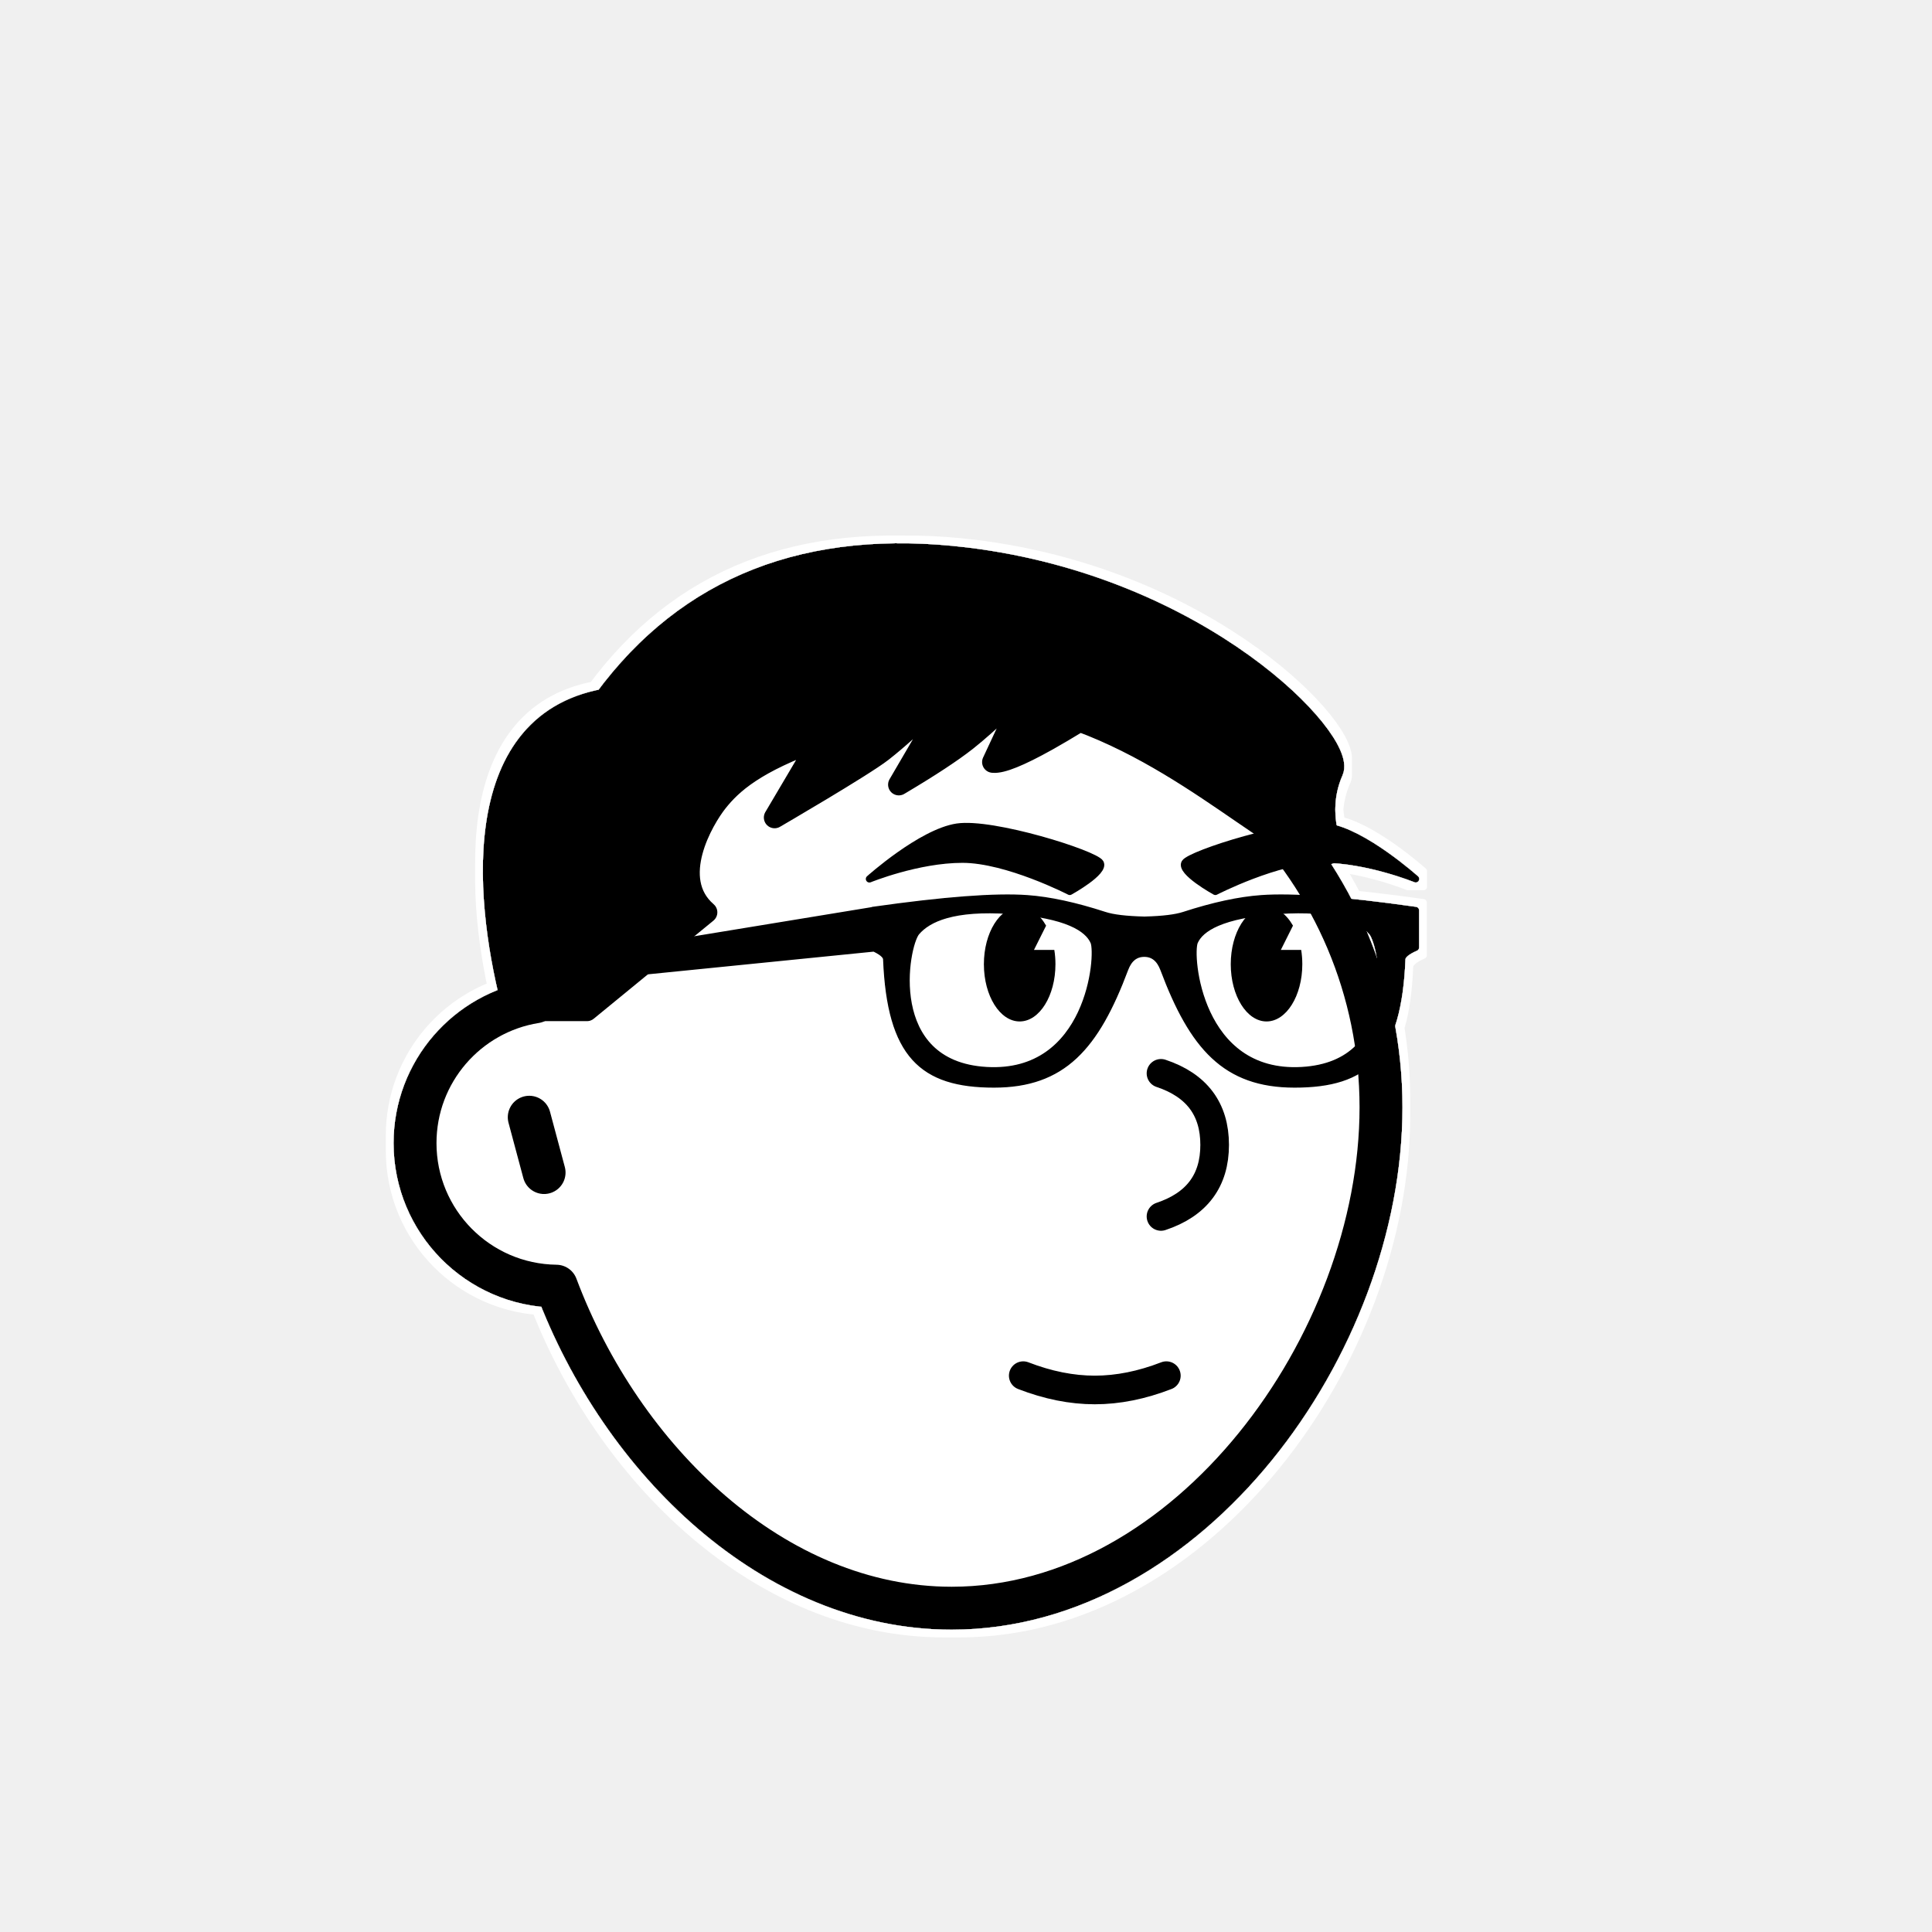
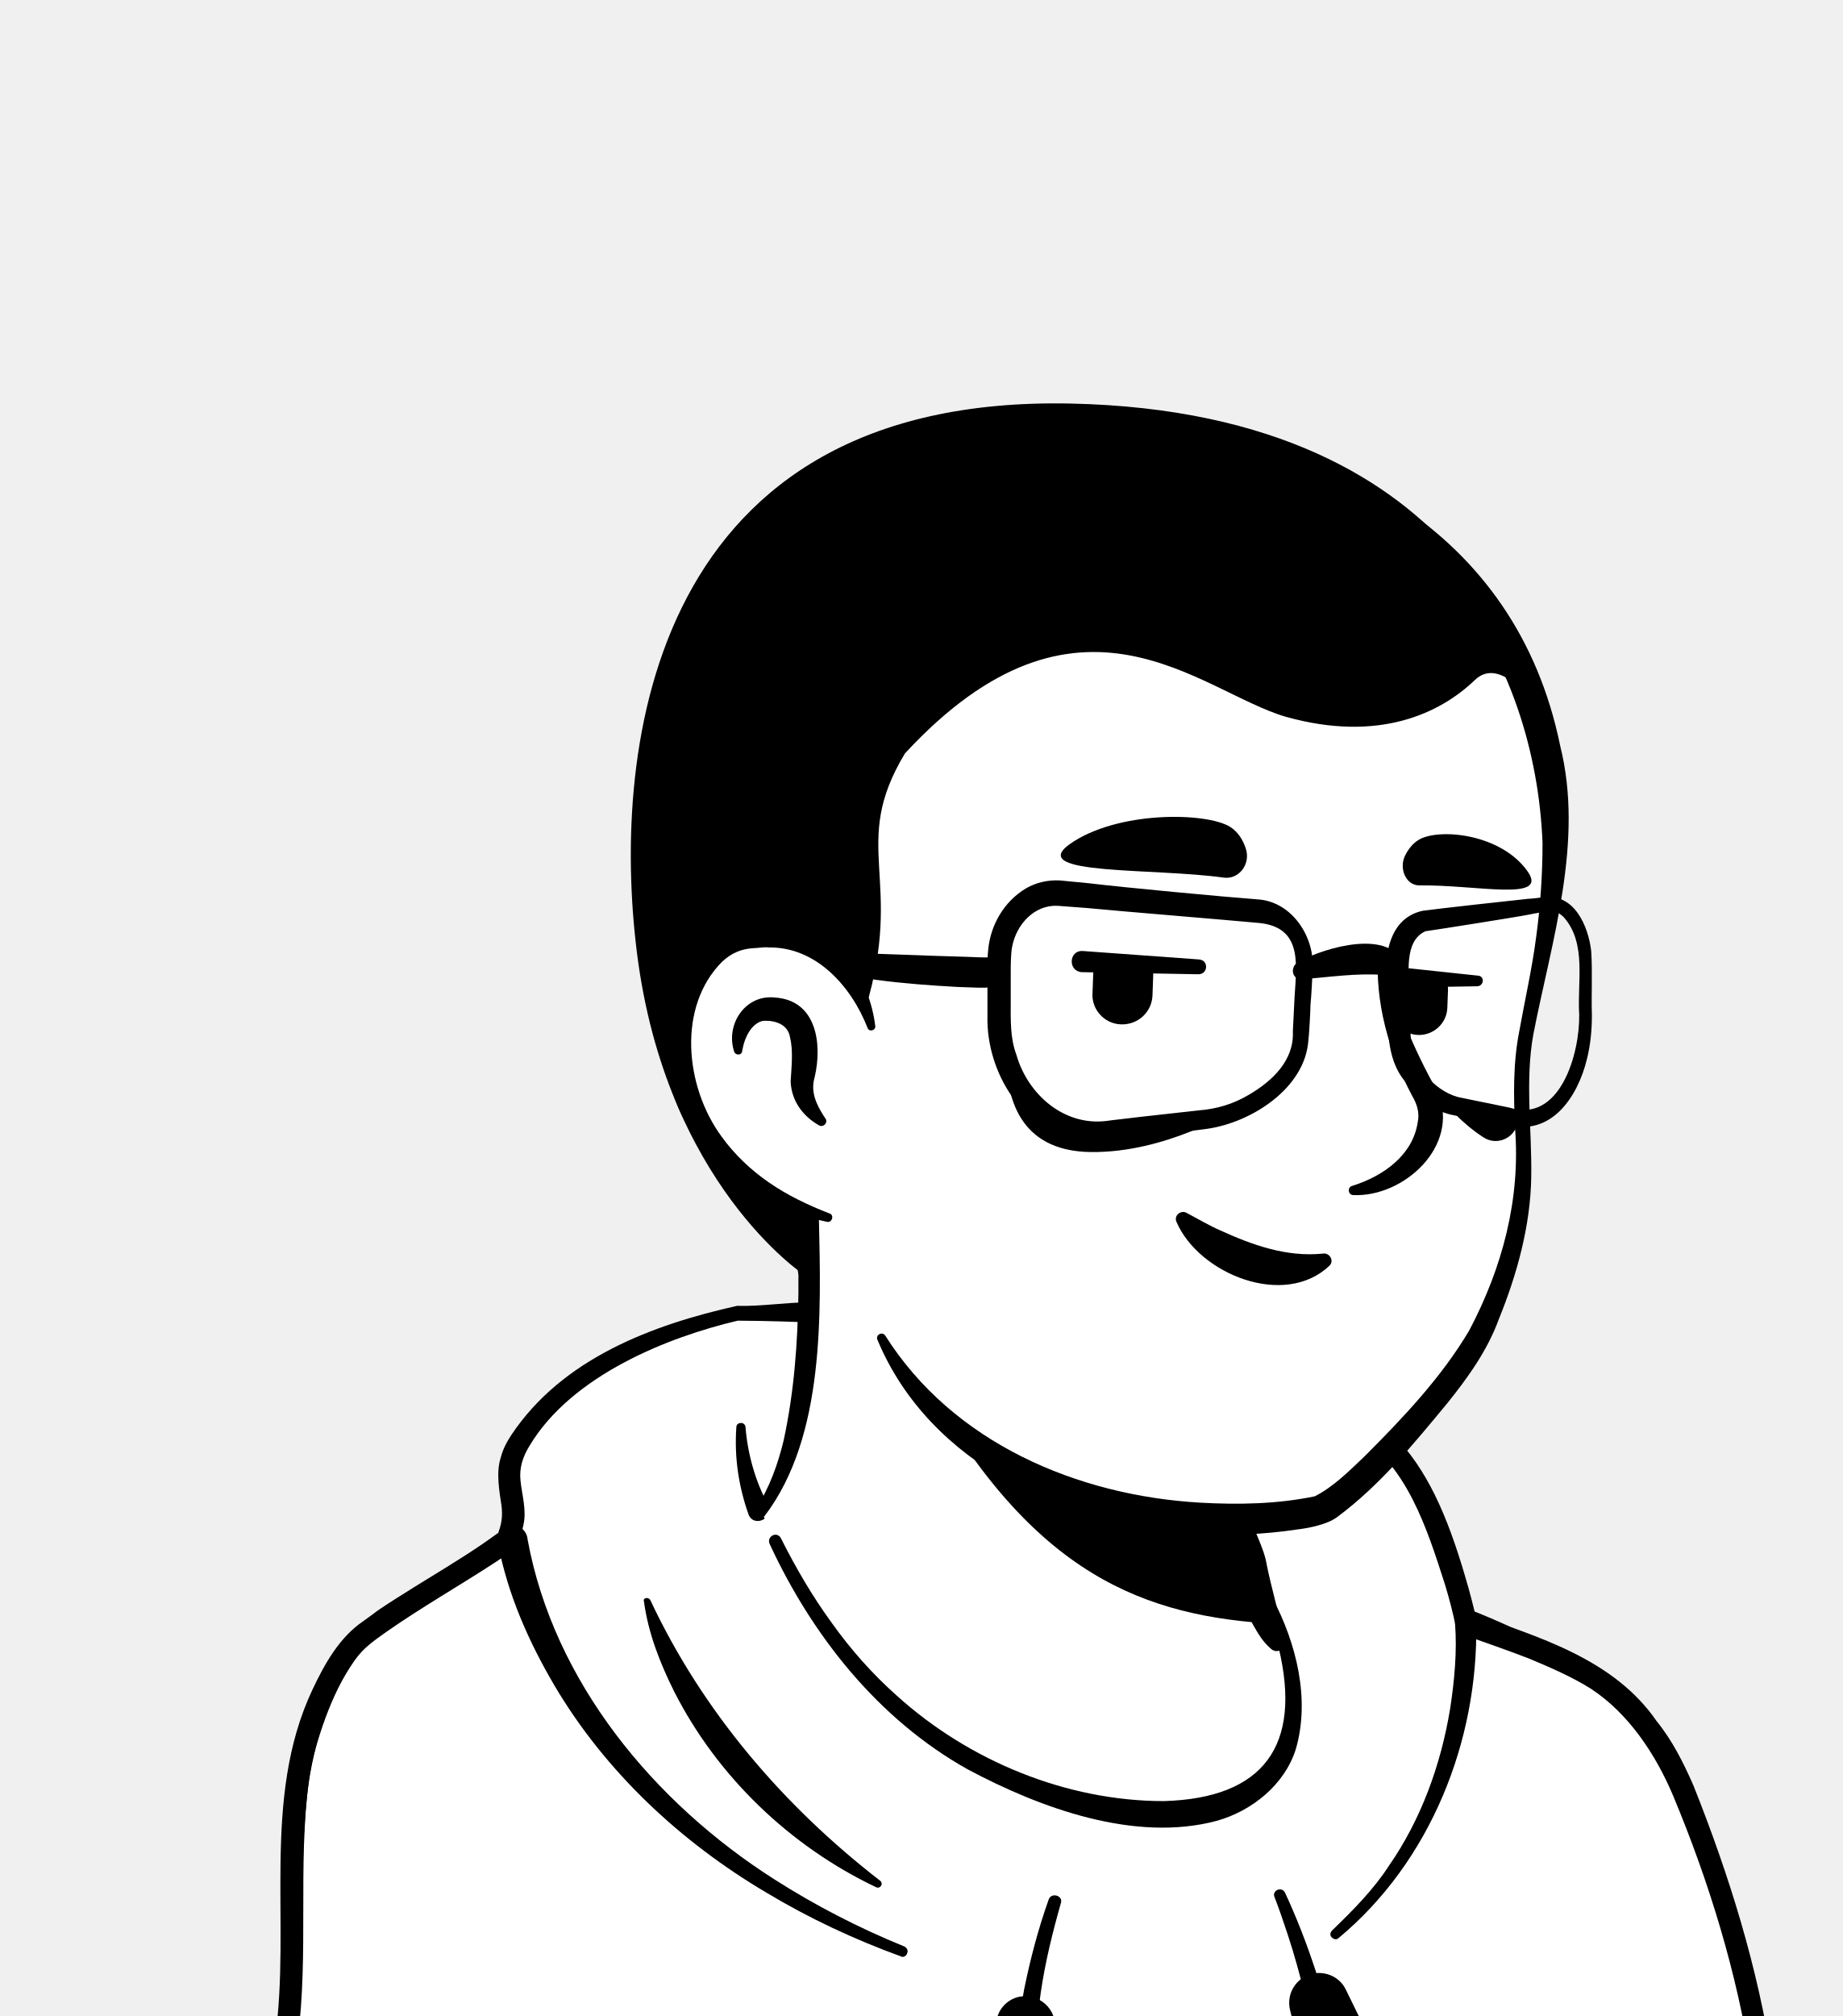
- <svg xmlns="http://www.w3.org/2000/svg" viewBox="0 0 1080 1080" fill="none">
-   <defs>
-     <filter id="filter" x="-20%" y="-20%" width="140%" height="140%" filterUnits="objectBoundingBox" primitiveUnits="userSpaceOnUse" color-interpolation-filters="linearRGB">
-       <feMorphology operator="dilate" radius="20 20" in="SourceAlpha" result="morphology" />
-       <feFlood flood-color="#ffffff" flood-opacity="1" result="flood" />
-       <feComposite in="flood" in2="morphology" operator="in" result="composite" />
-       <feMerge result="merge">
-         <feMergeNode in="composite" result="mergeNode" />
-         <feMergeNode in="SourceGraphic" result="mergeNode1" />
-       </feMerge>
-     </filter>
-   </defs>
-   <g id="notion-avatar" filter="url(#filter)">
-     <g id="notion-avatar-face" fill="#ffffff">
-       <g id="Face/-2" stroke="none" stroke-width="1" fill-rule="evenodd" stroke-linecap="round" stroke-linejoin="round">
-         <path d="M532,379 C664.548,379 772,486.452 772,619 C772,751.548 664.548,899 532,899 C432.699,899 347.484,816.243 310.982,718.993 C267.269,718.449 232,682.843 232,639 C232,599.135 261.159,566.08 299.312,560.001 C325.599,455.979 419.81,379 532,379 Z M295.859,624.545 L304.141,655.455" id="Path" stroke="#000000" stroke-width="24" />
-       </g>
-     </g>
-     <g id="notion-avatar-nose">
-       <g id="Nose/-7" stroke="none" stroke-width="1" fill="none" fill-rule="evenodd" stroke-linecap="round" stroke-linejoin="round">
-         <path d="M649,600 C669,606.667 679,620 679,640 C679,660 669,673.333 649,680" id="Path" stroke="#000000" stroke-width="16" />
-       </g>
-     </g>
-     <g id="notion-avatar-mouth">
-       <g id="Mouth/-2" stroke="none" stroke-width="1" fill="none" fill-rule="evenodd" stroke-linecap="round" stroke-linejoin="round">
-         <path d="M572,769 C585.776,774.333 599.109,777 612,777 C624.891,777 638.224,774.333 652,769" id="Path" stroke="#000000" stroke-width="16" />
-       </g>
-     </g>
-     <g id="notion-avatar-eyes">
-       <g id="Eyes/-9" stroke="none" stroke-width="1" fill="none" fill-rule="evenodd">
-         <path d="M570,507 C575.855,507 581.122,511.025 584.78,517.44 L578,531 L589.37,531 C589.781,533.557 590,536.238 590,539 C590,556.673 581.046,571 570,571 C558.954,571 550,556.673 550,539 C550,521.327 558.954,507 570,507 Z M708,507 C713.855,507 719.122,511.025 722.78,517.44 L716,531 L727.37,531 C727.781,533.557 728,536.238 728,539 C728,556.673 719.046,571 708,571 C696.954,571 688,556.673 688,539 C688,521.327 696.954,507 708,507 Z" id="Combined-Shape" fill="#000000" />
-       </g>
-     </g>
-     <g id="notion-avatar-eyebrows">
-       <g id="Eyebrows/ 13">
-         <g id="Group">
-           <path id="Path" fill-rule="evenodd" clip-rule="evenodd" d="M662.391 482.335C665.391 477.335 722.391 459.335 742.391 462.335C762.391 465.335 791.391 491.335 791.391 491.335C791.391 491.335 764.391 480.335 739.391 480.335C714.391 480.335 679.391 498.335 679.391 498.335C679.391 498.335 659.391 487.335 662.391 482.335Z" fill="black" stroke="black" stroke-width="4" stroke-linecap="round" stroke-linejoin="round" />
-           <path id="Path_2" fill-rule="evenodd" clip-rule="evenodd" d="M615 482.335C612 477.335 555 459.335 535 462.335C515 465.335 486 491.335 486 491.335C486 491.335 513 480.335 538 480.335C563 480.335 598 498.335 598 498.335C598 498.335 618 487.335 615 482.335Z" fill="black" stroke="black" stroke-width="4" stroke-linecap="round" stroke-linejoin="round" />
-         </g>
-       </g>
-     </g>
-     <g id="notion-avatar-glasses">
-       <g id="Glasses/-2" stroke="none" stroke-width="1" fill="none" fill-rule="evenodd" stroke-linecap="round" stroke-linejoin="round">
-         <path d="M574.19,502.354 C586.612,503.248 601.019,506.362 617.409,511.697 C622.107,513.227 629.521,514.112 639.65,514.355 L640.337,514.338 C650.115,514.072 657.3,513.192 661.892,511.697 C678.282,506.362 692.689,503.248 705.111,502.354 C722.696,501.089 751.031,503.215 790.113,508.732 L791.301,508.9 L791.301,529.629 C786.298,531.828 783.752,534.01 783.664,536.175 C781.482,589.635 763.64,606 723.658,606 C685.152,606 666.86,585.096 650.561,541.63 C648.424,535.933 644.893,533.025 639.967,532.906 L639.65,532.902 C634.559,532.902 630.922,535.812 628.74,541.63 C612.441,585.096 594.149,606 555.643,606 C515.661,606 497.819,589.635 495.637,536.175 C495.549,534.01 493.003,531.829 488.001,529.63 L488,530 L289,550 L293,541 L487.999,509 L488,508.9 C527.697,503.258 556.427,501.076 574.19,502.354 Z M564.612,508.971 C532.972,506.789 518.789,513.336 512.243,520.973 C505.697,528.61 493.696,595.161 551.519,598.434 C609.343,601.707 614.798,534.065 611.525,526.428 C608.252,518.791 596.251,511.154 564.612,508.971 Z M714.581,508.971 C682.942,511.154 670.941,518.791 667.667,526.428 C664.394,534.065 669.85,601.707 727.673,598.434 C785.497,595.161 773.496,528.61 766.949,520.973 C760.403,513.336 746.22,506.789 714.581,508.971 Z" id="Combined-Shape" stroke="#000000" stroke-width="4" fill="#000000" />
-       </g>
-     </g>
-     <g id="notion-avatar-hair">
-       <g id="Hairstyle/ 36">
-         <path id="Path" fill-rule="evenodd" clip-rule="evenodd" d="M539.999 312C671.999 328 752.424 414.219 744.999 431C738.933 444.707 738.933 459.707 744.999 476C727.499 489.392 675.365 429.548 603.549 403.064L601.751 404.165C596.113 407.606 591.005 410.616 586.427 413.198L584.999 414C569.805 422.476 559.864 426.483 555.177 426.02L554.999 426L570.037 393.773C568 393.401 565.95 393.064 563.888 392.762L562.609 393.979C553.521 402.603 546.117 409.172 540.395 413.688L539.999 414C531.811 420.414 519.58 428.452 503.307 438.112L502.447 438.622L530.202 391.102C528.426 391.14 526.674 391.188 524.945 391.246L523.493 392.663C511.479 404.358 501.473 413.346 493.476 419.626L492.999 420C482.336 428.313 432.999 457 432.999 457L458.999 413C421.999 426 408.999 438 400.999 448C392.999 458 373.393 491.363 394.999 510L328.116 564.825H287.145C271.779 507.747 259.999 405 337.999 391C384.666 327.666 451.999 301.333 539.999 312Z" fill="black" stroke="black" stroke-width="12" stroke-linecap="round" stroke-linejoin="round" />
-       </g>
-     </g>
-     <g id="notion-avatar-accessories">
-       <g id="Accessories/-0" stroke="none" stroke-width="1" fill="none" fill-rule="evenodd" />
-     </g>
-     <g id="notion-avatar-details">
-       <g id="Details/-0" stroke="none" stroke-width="1" fill="none" fill-rule="evenodd" />
-     </g>
-     <g id="notion-avatar-beard">
-       <g id="Beard/-0" stroke="none" stroke-width="1" fill="none" fill-rule="evenodd" />
-     </g>
-   </g>
+ <svg xmlns="http://www.w3.org/2000/svg">
+   <svg width="306" height="306" fill="none" style="z-index: 2; position: absolute; pointer-events: none;">
+     <path fill="#fff" d="M236.1 278.4c-.7.5-1.5 1-2.2 1.5-.8.5-1.5 1-2.3 1.4-.7.4-1.3.8-2 1.2-.1.1-.2.1-.3.2-2.3 1.4-4.7 2.7-7.1 3.9-.7.4-1.5.8-2.2 1.1 0 0-.1.1-.2.1l-2.4 1.2c-1.6.8-3.3 1.5-4.9 2.2-.8.4-1.7.7-2.5 1-.8.3-1.7.7-2.5 1-.8.3-1.7.7-2.5 1h-.1c-.8.3-1.7.6-2.5.9-1.8.6-3.7 1.2-5.5 1.8-.6.2-1.3.4-1.9.6-1.9.6-3.8 1.1-5.7 1.5-.7.2-1.4.3-2.2.5-1.8.4-3.7.8-5.5 1.2-.4.1-.7.1-1.1.2-.6.1-1.3.2-1.9.3-.9.1-1.7.3-2.6.4-.4.1-.8.1-1.2.2-.5.1-1.1.2-1.7.2-1.6.2-3.3.4-4.9.6-.5.1-1.1.1-1.6.2h-.1c-.7.1-1.4.1-2.1.2-.7.1-1.4.1-2.1.1-.4 0-.9.1-1.3.1-.8 0-1.5.1-2.2.1-1 0-1.9.1-2.9.1h-5c-42.2-.6-80.1-18.5-107.2-46.9 0 0 0-.1-.1-.1-3-2.7-.4-17.1 11.7-26.2 15.2-11.5 51.6-18.7 51.6-18.7s14.1-2.3 66.4 8.6c30.6 6.4 53.9 15.7 66.9 40.9 2.7 5.2 5.4 13.2-4.1 17.4Z" />
+     <path fill="#000" d="M173.6 219c19.2 3.9 39.7 8.1 55.5 20.8 5.3 4.3 8.8 10.6 11.7 16.7 1.4 3 2.8 6.1 3.9 9.4.6 2.2 1.5 4.7 1 7.3-.1.7-.7 1.6-1.2 2.1-2.3 2.3-4.8 3.7-7.3 5.5-14.7 10.2-31.6 17.4-49.1 21.2-39 8.5-81.2 1.9-115.5-18.6-11.4-6.9-21.9-15.3-30.9-25.2-1-1.2-1-3.2-1-4.5.1-3 .9-5.9 1.9-8.6 2.4-6.2 5.5-12.4 10.8-16.7 3.8-2.6 7.9-4.8 12.1-6.6 13.2-5.6 27.1-9.5 41.4-11.1 1.2-.1 1.4 1.6.2 1.8-13.7 2.8-27.3 7-40 12.7-4.6 2.3-9.5 4.3-13.2 7.9-3.5 3.8-6 8.5-8 13.3-1.3 2.9-2.2 7.5-1.8 9.8 6.3 7.5 13.7 14.1 21.7 19.8 43.8 30.6 110.3 32.6 156.9 7.1 4.2-2.3 8.3-4.9 12.2-7.6 1.9-1.3 3.9-2.4 5.4-3.9.1-.1 0 0 0 .1s-.1.2-.1.2c.1-1.2-.3-2.8-.8-4.4-1.8-5.8-4.7-11.9-7.8-17.2-4.9-7.9-13.2-12.9-21.6-16.9-5.8-2.7-11.9-4.8-18.1-6.8-6.2-2-12.5-3.7-18.8-5.2-1.6-.4-1.1-2.7.5-2.4Z" />
+   </svg>
+   <svg width="306" height="343" fill="none" style="z-index: 3; position: absolute; pointer-events: none;">
+     <path fill="#fff" d="M249.8 292.6c-1.9-14.8-10.3-39.7-15.4-46.4-5.6-7.3-7.9-9.6-26.6-15.9-1-5-4.7-17.6-9.1-22.9-6.7-10.1-25-12.4-30.5-11.2 0 0-29.6-10.4-63.7-10.4-10.8 2.4-23.3 7.3-30.1 17.6-4.6 6.8.6 9-1.7 15.2-.6 1.6-14.6 9.6-20.3 14.4-2.6 2.1-5.5 7.4-7.5 14.3-4 14.1.3 33.6-4.7 50.6-9.6 32.8-29.1 42.6-29.1 42.6h258.4c-.2-.1-15.6-16.7-19.7-47.9Z" />
+     <path fill="#000" d="M248.3 292.8c-2-13.1-6-26.1-11.1-38.3-2.5-5.9-6.3-11.6-11.6-15.1-2.7-1.7-5.7-3-8.8-4.3-3.1-1.2-6.3-2.3-9.4-3.4-.5-.2-.9-.6-1-1.1-.4-2-.9-3.9-1.5-5.9-2.6-8.1-5.4-17.1-13-21.8-5.8-3.5-12.7-5.2-19.4-5.5-1.3 0-2.7 0-3.9.2h-.4c-.1 0-.3 0-.4-.1-4.8-2.3-10.1-3.7-15.3-5.1-15.6-3.6-31.9-5.1-47.9-5.2-9.8 2.3-23.5 7.7-29.5 17.7-1 1.6-1.5 3.2-1.3 5 .2 2 .9 4.2.4 6.3-.2.9-.4 1.9-.8 2.7-.8 1.1-2.1 1.8-3.1 2.5-5.2 3.4-10.5 6.4-15.5 9.9-1.7 1.2-3.3 2.3-4.5 4-3.5 5-5.6 11-6.5 17-1.6 12.2 0 24.6-1.6 36.8-1.8 12.2-6.5 24-13.1 34.4-4.6 7-10.2 13.5-17.3 18l-.7-2.8h258.4l-1.1 2.5c-3-3.4-5.4-7.1-7.6-11-6.8-11.4-10.8-24.3-12.5-37.4Zm3-.4c1.1 8.5 3.2 16.9 6.4 24.9 3.2 7.9 7.2 15.6 12.8 22.1.8.9.1 2.6-1.1 2.5H11c-.8 0-1.5-.7-1.5-1.5 0-.6.3-1.1.8-1.3 1.6-.9 3.2-2.2 4.7-3.5 13.1-11.8 21.3-29.3 24-46.7 2.3-16.3-2-33.9 5.3-49.4 1.7-3.6 3.8-7.4 7.2-9.7 6.2-4.6 13-8 19.1-12.5.1 0 .1-.1.1-.1-.1.1-.2.3-.2.4.6-1.4.8-2.6.6-4.2-.3-2-.8-4.7-.1-6.8.3-1.2.9-2.3 1.5-3.2 7.2-10.8 19.9-15.6 32-18.3 3.4.1 6.9-.5 10.3-.5 4.7 0 9.5.7 14.2 1.3 13.5 2.1 26.5 5.7 39.8 8.6l-.9-.1c3.1-.6 6-.3 9 .1 19.2 2.9 25.7 11.3 30.9 29.2.6 2 1.1 4 1.6 6.1l-1-1.2c9.6 3.4 20.4 6.5 26.5 15.4 2.2 2.7 3.8 5.9 5.2 9.1 5.1 12.8 9.1 25.7 11.2 39.3Z" />
+     <path fill="#000" d="M92.2 226.8c7.4 15.8 18.9 29.2 32.6 39.8.5.4 0 1.2-.6.9-12.2-5.8-22.5-15.7-28.6-27.7-2-4-3.7-8.3-4.3-12.8-.2-.5.6-.7.9-.2ZM209.3 230.1c.3 16.7-6.5 33.8-19.5 44.6-.3.3-.7.2-1-.1-.3-.3-.2-.7.1-1 2.9-2.8 5.8-5.7 8-9.1 4.6-6.6 7.4-14.4 8.7-22.3.6-3.9 1-8.1.7-12-.1-1.9 2.9-2.1 3-.1ZM150.4 269.8c-2.3 8.1-4.2 16.9-3.1 25.3.3 1.9-2.6 2.4-3 .4-.5-4.6.1-9.1.9-13.5.9-4.4 2-8.6 3.5-12.8.4-1 2.1-.5 1.7.6ZM182.2 268.3c3.3 7.1 5.6 14.5 7.4 22 .2.8-.3 1.6-1.1 1.8-.8.2-1.6-.3-1.8-1.1-1-5.6-2.3-11.2-4.1-16.7-.6-1.8-1.2-3.6-1.9-5.4-.4-.9 1-1.6 1.5-.6Z" />
+     <path fill="#000" d="M74.8 218.2c3.7 20.2 17.9 37.3 35 48.2 5.8 3.7 12 6.9 18.4 9.5.4.2.6.6.4 1-.1.4-.6.6-.9.4-6.6-2.4-13-5.4-19-9-12.2-7.2-22.9-17.2-30.1-29.4-3.7-6.3-6.6-12.9-8-20.1-.2-1.2.6-2.3 1.8-2.5 1.1-.3 2.3.6 2.4 1.9ZM144.4 297.3c-2.8-.3-4.8-2.9-4.2-5.7l1.1-5.3c.4-2.1 2.4-3.6 4.5-3.3 2.1.2 3.8 2 3.8 4.2v5.4c.1 2.8-2.3 5-5.2 4.7ZM190.5 293.6c-2.7 1-5.6-.6-6.3-3.4l-1.3-5.3c-.5-2.1.6-4.2 2.7-5 2-.7 4.3.2 5.2 2.1l2.4 4.9c1.2 2.7 0 5.8-2.7 6.7Z" />
+     <path stroke="#000" stroke-linecap="round" stroke-linejoin="round" stroke-miterlimit="10" stroke-width="5.126" d="M60.2 340.4s-.9-22.3-3.9-28.3M236.7 290.6s5.6 31.4 3.4 49.8M220.6 320.8s-14.8 2.2-27.8 1.6" />
+     <path fill="#000" d="M106.1 214.6c-1.4-4-2-8.1-1.7-12.3 0-.4.3-.6.7-.6.3 0 .6.3.6.6.3 3.8 1.4 7.7 3.2 11 .9 2-2.1 3.3-2.8 1.3ZM173.7 219.9c-2.8-6.3-9.7-9.5-15.8-11.7-3.8-1.2-8-2.1-12-2.7-9.7-1.5-23.4-3.8-33.1-4.8-.1 0-.1-.2 0-.2 2.8-.3 5.6-.3 8.4-.3 8.4.2 16.8 1.1 25.1 2.4 8.3 1.3 17.2 3.8 23.5 9.8 2 2.1 3.8 4.5 4.3 7.4.1.3-.3.4-.4.1Z" />
+   </svg>
+   <svg width="306" height="306" fill="none" style="z-index: 4; position: absolute; pointer-events: none;">
+     <path fill="#fff" d="M182.999 245.6c-2.1 10.3-15.7 16.5-38.6 7.2-23.8-9.6-34.1-32.5-36.7-39.3 14.1-26.4 4.3-44.7 4.3-44.7 32.5-2.8 60.9 35.2 60.9 35.2l4.4 18.8c.4 1.6 1.2 3 2.4 4 2.1 3.7 4.6 12.2 3.3 18.8Z" />
+     <path fill="#000" d="M107.2 213.8c1.9-2.9 3.1-6.3 3.9-9.6 1.5-6.9 2-13.9 2.1-20.9v-2.6c-.3-2.6-1.2-5.3-2.2-7.7-1.3-3.2 3.4-5.2 4.9-2 .2.4.2 1.1.2 1.5.3 13.6.9 31.1-7.7 42.4-.6.6-1.8-.3-1.2-1.1ZM174 203.8c1.5.9 2 2.1 2.2 3.3.6 2.4.4 5 1 7.5.5 2.4 2 4.7 2.4 7.2.5 2.6 2 8.1 2.6 10.8.2.6-.2 1.3-.9 1.4-.4.1-.7 0-1-.2-1.3-1.1-1.9-2.2-2.7-3.6-1.3-2.4-2.2-4.6-3-7.3-.7-2.4-.4-5-1-7.5-.5-2.4-1.9-4.7-2.4-7.2-.3-1.2-.4-2.5.5-4 .6-.6 1.6-.8 2.3-.4Z" />
+     <path fill="#000" d="M181.2 230.2c-19.1-1-34.7-7-49.9-34.1 12.8 11.3 27.9 15.6 43.8 17.6l2.1 9.2c.4 1.6 2.8 6.3 4 7.3Z" />
+     <path fill="#000" d="M180.4 226.5c3.4 6.4 5.4 14.4 3.3 21.5-1.6 5-6.2 8.7-11.2 10.1-11.6 3.1-25-1.8-35.3-7.3-12.7-7.1-22.1-19-28.1-32-.4-1 1-1.8 1.6-.8 2.1 4.2 4.5 8.3 7.2 12 2.7 3.8 5.8 7.3 9.3 10.4 10.2 9.2 24 14.9 37.8 14.9 14.2-.4 19.6-7.9 16.3-21.7-.5-2.2-1.3-4.5-2.4-6.4-.6-.8.9-1.7 1.5-.7Z" />
+     <path fill="#fff" d="M219.1 106.4c1.8 8.4 2.7 15.2-2.2 37.6-4.8 22.3 6.9 26.9-20.8 62.6-11.3 14.6-38.7 10.5-60.9-4.6-7.5-5.1-10.7-18.2-16.3-27.5-4.4-7.3-6.4.3-12.2-6-7.9-8.6-17.4-25.9-12.7-56.5 7.6-49.6 46.9-55.4 76-49.9 29.3 5.6 44.3 22.2 49.1 44.3Z" />
+     <path fill="#000" d="M111.7 177.4c-2.3-3.9-5.3-7.3-8.1-10.9-2.7-3.7-4.9-7.8-6.7-12C85 125.3 89.6 84.2 118.8 67c12.1-7 26.7-8.7 40.3-7.6 29.1 2.1 55.8 15.5 62.1 46.3 3.4 13.6-1.2 27.6-3.8 40.9-1.2 6.6-.2 13.4-.3 20.2-.1 6.9-2 13.8-4.6 20.2-1.6 4.4-4.4 8.3-7.3 11.9-4.8 5.8-9.6 11.7-15.7 16.2-1.4 1-3.9 1.5-5.6 1.7-4.7.7-9.3.9-14 .6-18.4-.8-38.1-9.7-45.5-27.5-.3-.7.7-1.2 1.1-.6 9.6 15.2 27.2 22.7 44.7 23.7 5.4.3 10.9.2 16.2-.9 2.6-1.3 4.9-3.6 7.1-5.7 5.4-5.4 10.9-11.2 14.8-17.8 4.7-8.9 7.3-18.6 6.5-28.7-.2-4.5-.3-9.2.6-13.7.8-4.5 1.8-8.8 2.4-13.4.6-4.4.9-8.9.9-13.3-.5-12.9-4.7-26.2-12.9-36.2-18.1-22.5-60.9-28.4-85-13-15.2 9.4-22.3 27-24.6 44.1-3.5 20.5-2.5 40.7 13.8 55.6l4.8 5c1.9 2.2-1.5 4.8-3.1 2.4Z" />
+     <path fill="#fff" d="M123.499 145.6s-3.1-15-17.7-13.2c-12.6 1.6-17 31.8 11.6 40.2" />
+     <path fill="#000" d="M116.1 159.5c-2.3-1.3-3.9-3.5-4-6.2.1-2 .4-4.3-.1-6.3-.3-1.9-2.3-2.4-3.8-2.3-1.6.3-2.6 2.3-2.9 3.9 0 .1-.1.4-.1.5-.1.5-.9.5-1.1 0-1.3-3.9 1.6-8.2 5.8-7.7 5.9.4 6.7 6.6 5.6 11.3-.6 2 .2 3.8 1.3 5.5l.2.3c.5.6-.3 1.4-.9 1ZM196.1 135c1.5 7.1 4.3 13.7 7.8 19.9 3.1 7.6-4.9 14.8-12 14.5-.8 0-.9-1.1-.2-1.3 4.5-1.4 8.6-4.4 9.3-9 .3-1.4-.1-2.6-.8-3.8-3.3-6.2-5.3-13.3-4.8-20.3 0-.5.7-.5.7 0Z" />
+     <path fill="#000" d="M123 145.7c-2.3-5.9-7.3-11.5-14-11.4-.6-.1-1.6.1-2.2.1-1.7.1-3.1.7-4.4 1.9-6.4 6.4-5.3 17.7-.1 24.8 1.8 2.5 4.1 4.7 6.7 6.5 2.6 1.8 5.5 3.2 8.6 4.4.7.2.4 1.3-.3 1.2-6.7-1.4-13.1-4.7-17.5-10.2-6.8-8.2-8.2-21.9-.1-29.9 1.8-1.6 4.3-2.8 6.8-2.8.8 0 2-.2 2.8 0 4.2.2 8.2 2.3 10.8 5.6 2.3 2.8 3.6 6.2 4 9.6 0 .6-.9.8-1.1.2Z" />
+   </svg>
+   <svg width="306" height="306" fill="none" style="z-index: 5; position: absolute; pointer-events: none;">
+     <path fill="#000" d="M151.7 57.2C92.6 56 86.6 105.5 90.3 135c4.1 32.8 23.7 45.7 23.7 45.7l1.3-8.7s-4.7-1.6-9.2-4.9c-15.6-11.8-10.8-33.3-.2-34.6 10.6-1.4 15.2 6.3 16.8 10.5 5.6-18.5-2.3-23.1 5.6-36.2 24.7-26.7 41.9-8.7 54-5.2 13.2 3.7 21.9-.5 26.8-5.2 3.5-3.4 8 3 8 3s-6.5-41-65.4-42.2Z" />
+   </svg>
+   <svg width="306" height="306" fill="none" style="z-index: 6; position: absolute; pointer-events: none;">
+     <path fill="#000" d="M163.5 138.1v.2l-.1 2.8c-.1 2.4-2.1 4.2-4.5 4.1-2.4-.1-4.2-2.2-4-4.5l.1-2.8c0-.5.2-1.1.4-1.5l8 .4c0 .4.1.8.1 1.3ZM205.3 140.3l-.1 2.6c-.1 2.2-2 3.9-4.2 3.8-2.2-.1-3.9-2-3.8-4.2l.1-2.6c0-.5.1-1 .3-1.4l7.5.3c.1.5.2 1 .2 1.5ZM173.5 124.4c2.2.3 3.9-2 3.1-4.2-.4-1.2-1.1-2.3-2.2-3-3.4-2.1-16.1-2.3-22.8 2.5-6 4.4 11.9 3.3 21.9 4.7ZM201.2 125.5c-1.8 0-2.9-2.3-2-4.2.5-1 1.2-1.9 2.2-2.4 3.1-1.5 11.4-.6 15.1 4.5 3.3 4.5-7 2-15.3 2.1Z" />
+     <path fill="#000" d="m169.899 138.1-16.5-.3c-2-.1-1.9-3.1.1-3l16.5 1.2c1.4.1 1.3 2.1-.1 2.1ZM209.5 139.8l-12.2.2c-2 0-2.1-2.9-.1-3h.2l12.2 1.3c.9.1.8 1.4-.1 1.5Z" />
+   </svg>
+   <svg width="306" height="306" fill="none" style="z-index: 7; position: absolute; pointer-events: none;">
+     <path fill="#000" d="M188.5 179.4c-6.4 6.1-18.5 1.2-21.7-6.2-.4-.9.6-1.7 1.4-1.3 1.7.9 3.2 1.8 4.8 2.5 4.6 2.1 9.4 3.8 14.5 3.3 1-.2 1.7 1 1 1.7Z" />
+   </svg>
+   <svg width="306" height="306" fill="none" style="z-index: 8; position: absolute; pointer-events: none;" />
+   <svg width="306" height="306" fill="none" style="z-index: 9; position: absolute; pointer-events: none;">
+     <path fill="#000" d="M174.7 157.5s-9.4 5.9-20 5.8c-10.6-.1-11.9-8.4-12-12.9 0 0 1.4 6.5 7.8 8.9 6.3 2.4 24.2-1.8 24.2-1.8ZM204.899 156.4s2.3 2.8 5.4 4.8c2.1 1.4 4.9-.1 4.9-2.6 0 0-5.8.3-10.3-2.2Z" />
+     <path fill="#000" d="M178.2 130.8c-5.4-.5-19-1.6-24.2-2.1l-4-.3c-3.3-.2-5.9 2.6-6.5 5.8-.2 1-.2 2.7-.2 3.7v4.1c0 2.5-.1 5.1.8 7.5 1.6 5.6 6.7 10.1 12.7 9.4.6-.1 4.3-.5 5-.6l8.1-.9c2.6-.2 5-.9 7.3-2.3 3.2-1.9 6.3-4.8 6.1-8.9l.2-4c.2-5 1.6-10.9-5.3-11.4Zm.3-3.3c4.7.4 7.9 5.3 7.6 9.8 0 .6-.2 4.4-.3 5.1 0 .8-.2 4.4-.3 5.1-.5 6.8-8.1 11.6-14.3 12.5-3.2.4-9.9 1.3-13.1 1.7-.8.1-1.9.2-2.7.3-.4 0-1.3-.1-1.7-.1-8.5-1.1-13.9-9.8-13.7-17.9v-6.1c0-.7 0-2.5.1-3.2.3-3.5 2.2-6.9 5.4-8.8 1.4-.8 3.1-1.2 4.8-1.1l4.1.4c5 .6 18.8 1.9 24.1 2.3ZM201.7 129.1c2.2-.3 13-1.5 15-1.7.5 0 1.8-.2 2.2-.2 4.3-.6 6.3 4.1 6.7 7.6.2 3.1 0 6.1.1 9.1 0 2.1-.2 4.2-.7 6.2-1.3 5.4-5.1 11.1-11.4 9.3-1.5-.3-4.5-.7-5.9-1l-1.5-.3c-2.9-.5-5.3-2.5-6.9-4.7-3-3.5-2.4-8.2-2.7-12.4-.4-4.2-.3-10.7 5.1-11.9Zm.4 2.9c-3.1 1.4-2.3 6.1-2.3 8.9l.2 6c.1 3.8 3.1 7.6 6.7 8.6.9.2 3.4.7 4.4.9l2.9.6c7.2 2.3 10-7.7 9.9-13.2-.3-4.6 1.1-10.1-2.2-13.8-.8-.8-1.6-1-2.5-.8-.5.1-1.8.3-2.2.4-2 .4-12.8 2.1-14.9 2.4Z" />
+     <path fill="#000" d="M141.6 138.4c-.8 1.8-1.5 1.6-2.9 1.6l-2.9-.1c-3.7-.2-7.8-.5-11.5-1-2-.3-4.1-.6-6.1-1.1-.8-.2-1.3-1-1.1-1.8.2-.7.8-1.2 1.5-1.1l5.8.3 5.8.2c1.9.1 6.8.2 8.7.3 1 0 1.9.1 2.9-.2.4-.1.8.1.9.5.1.2 0 .3 0 .5l-1.1 1.9ZM184.2 136.3c3.6-2 13.1-4.8 14.9.6.8 1.4-1.3 2.7-2.2 1.3 0 .2-.5 0-.7 0-3.8-.3-7.7.3-11.5.6-1.6.2-1.9-1.9-.5-2.5Z" />
+   </svg>
</svg>
